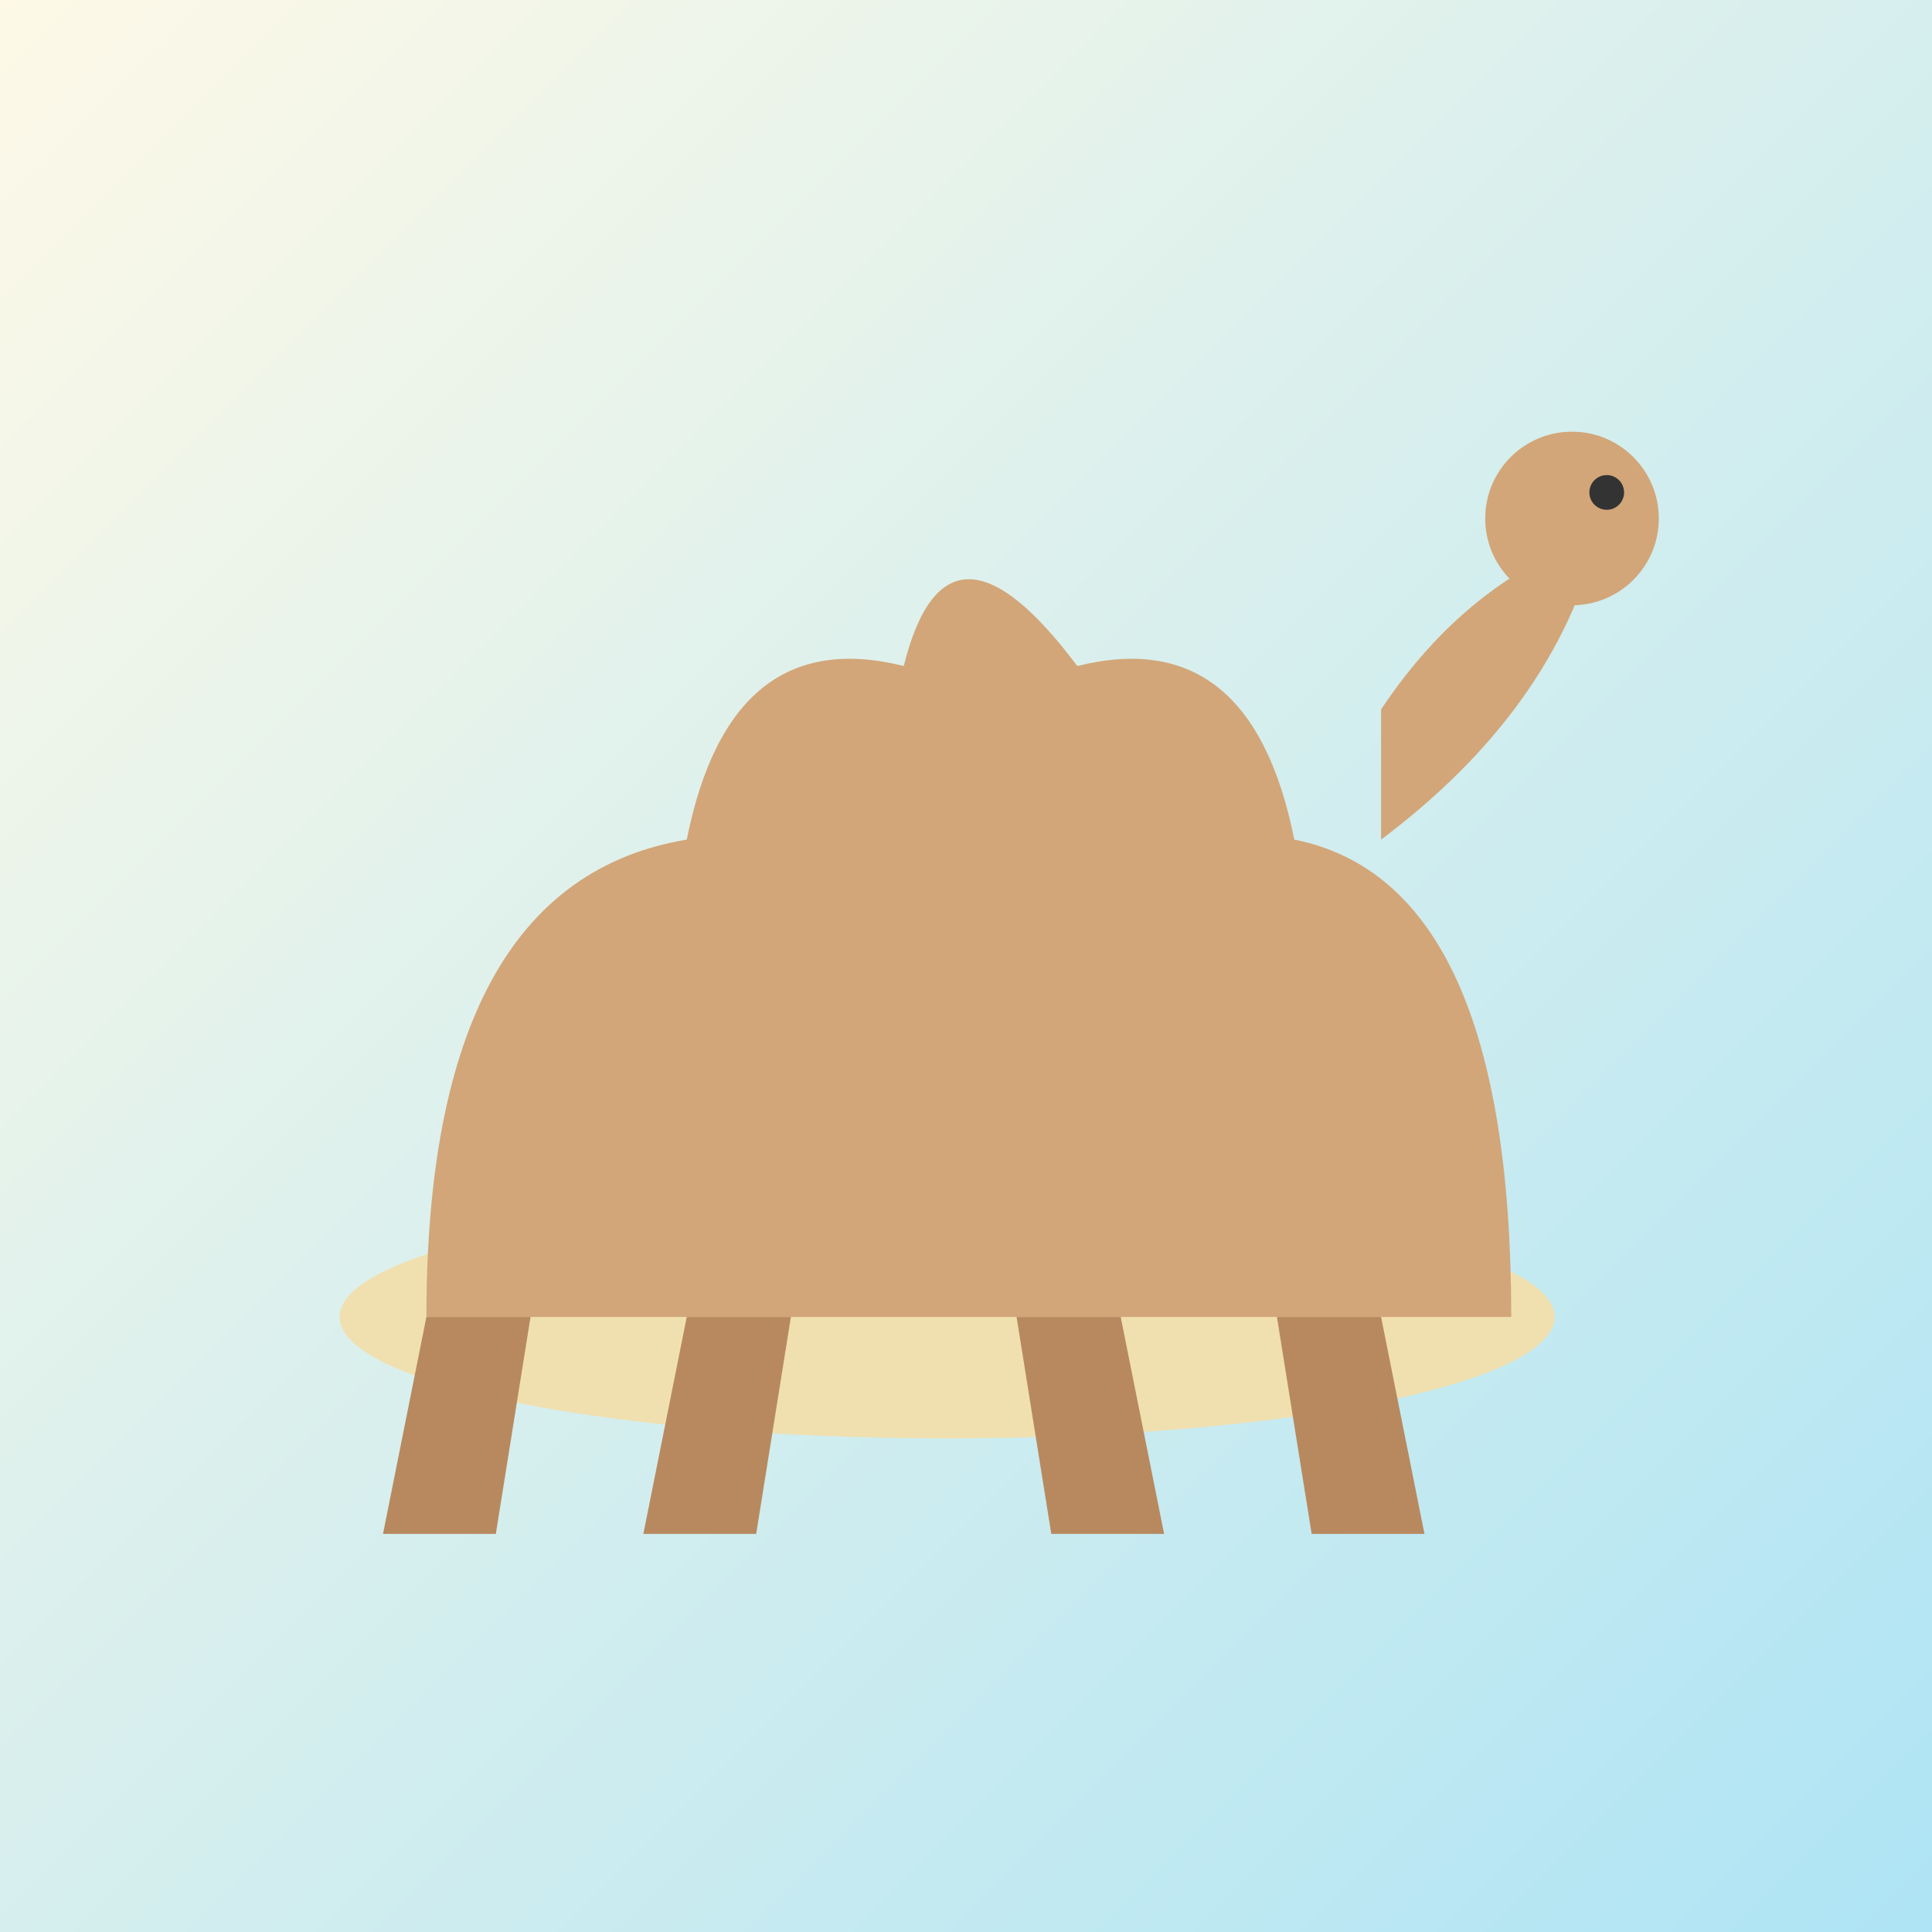
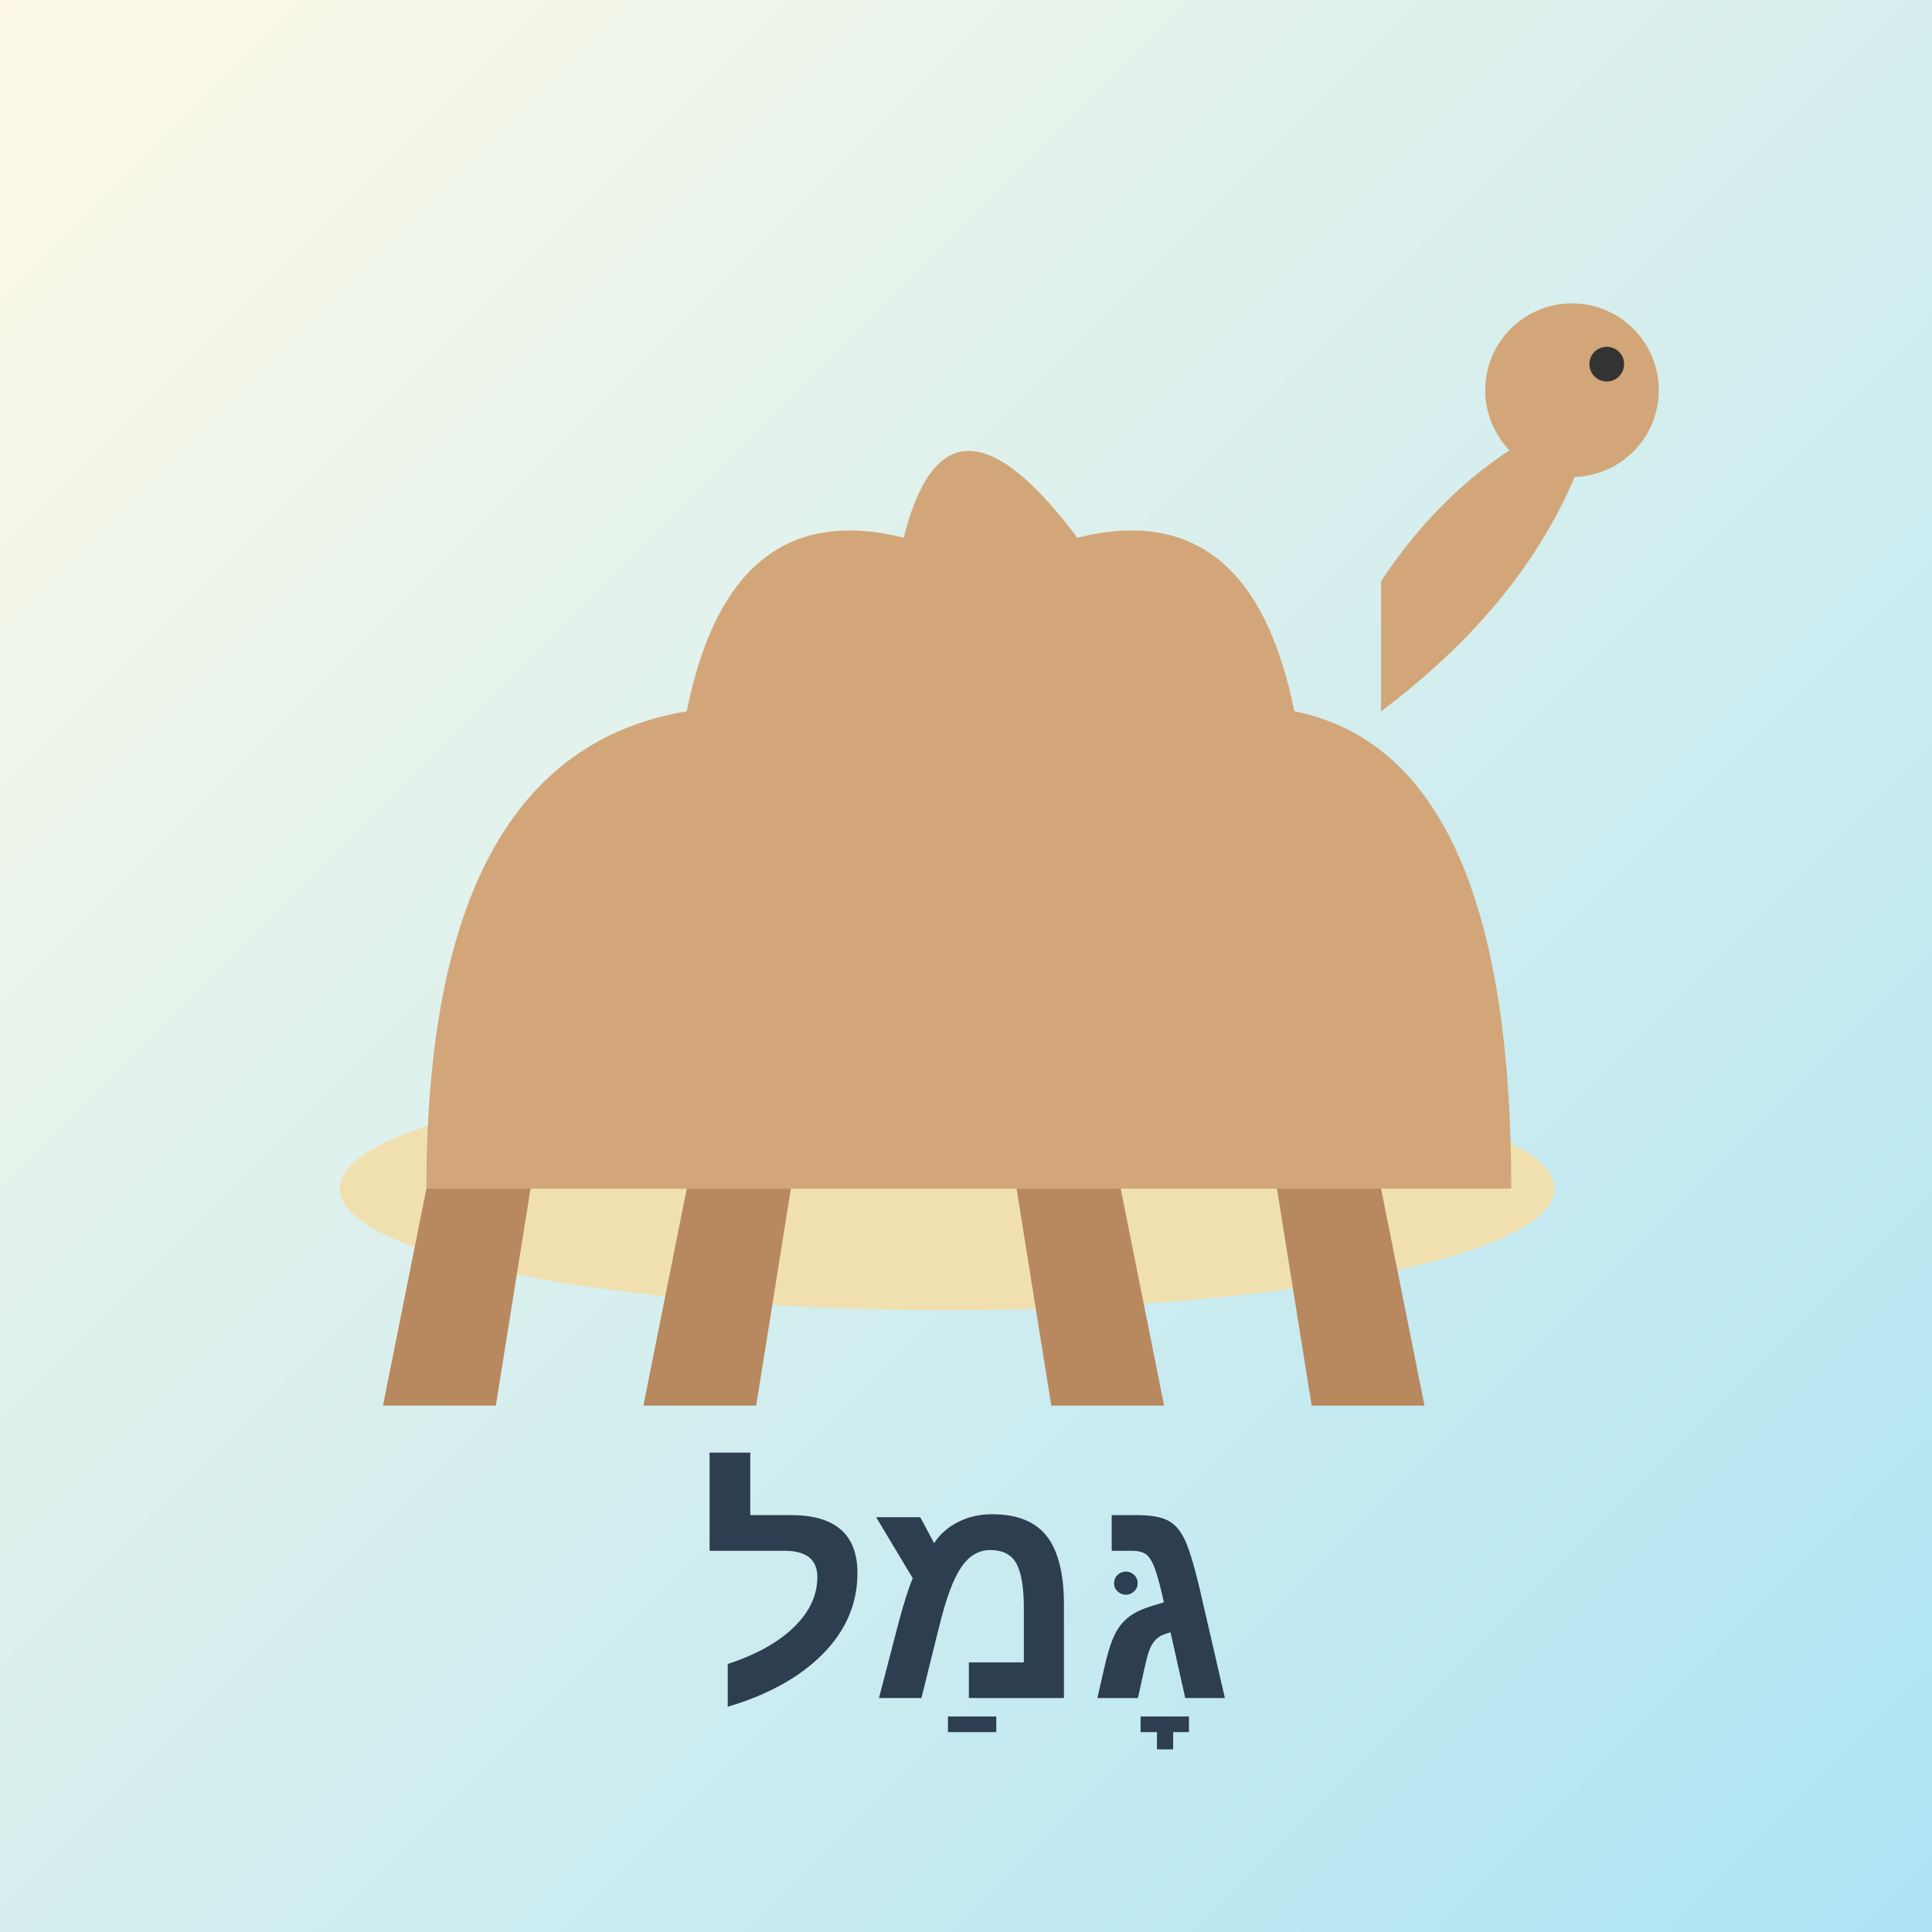
<svg xmlns="http://www.w3.org/2000/svg" width="1024" height="1024" viewBox="0 0 1024 1024">
  <defs>
    <linearGradient id="bg" x1="0" y1="0" x2="1" y2="1">
      <stop offset="0" stop-color="#fef9e7" />
      <stop offset="1" stop-color="#aee4f5" />
    </linearGradient>
  </defs>
  <rect width="1024" height="1024" fill="url(#bg)" />
-   <g transform="translate(42,8) scale(4.6)">
+   <g transform="translate(42,-60) scale(4.6)">
    <ellipse cx="100" cy="150" rx="70" ry="14" fill="#f0e0b0" />
    <path d="M40 150 Q40 100 70 95 Q75 70 95 75 Q100 55 115 75 Q135 70 140 95 Q165 100 165 150 Z" fill="#d2a679" />
    <path d="M40 150 L35 175 L48 175 L52 150 Z" fill="#b8895f" />
    <path d="M150 150 L155 175 L142 175 L138 150 Z" fill="#b8895f" />
    <path d="M70 150 L65 175 L78 175 L82 150 Z" fill="#b8895f" />
    <path d="M120 150 L125 175 L112 175 L108 150 Z" fill="#b8895f" />
    <path d="M150 95 Q170 80 175 60 Q160 65 150 80 Z" fill="#d2a679" />
    <circle cx="172" cy="58" r="10" fill="#d2a679" />
    <circle cx="176" cy="55" r="2" fill="#333" />
  </g>
+   <text x="512" y="900" text-anchor="middle" font-family="Arial, sans-serif" font-size="160" font-weight="bold" fill="#2c3e50">גָּמַל</text>
</svg>
